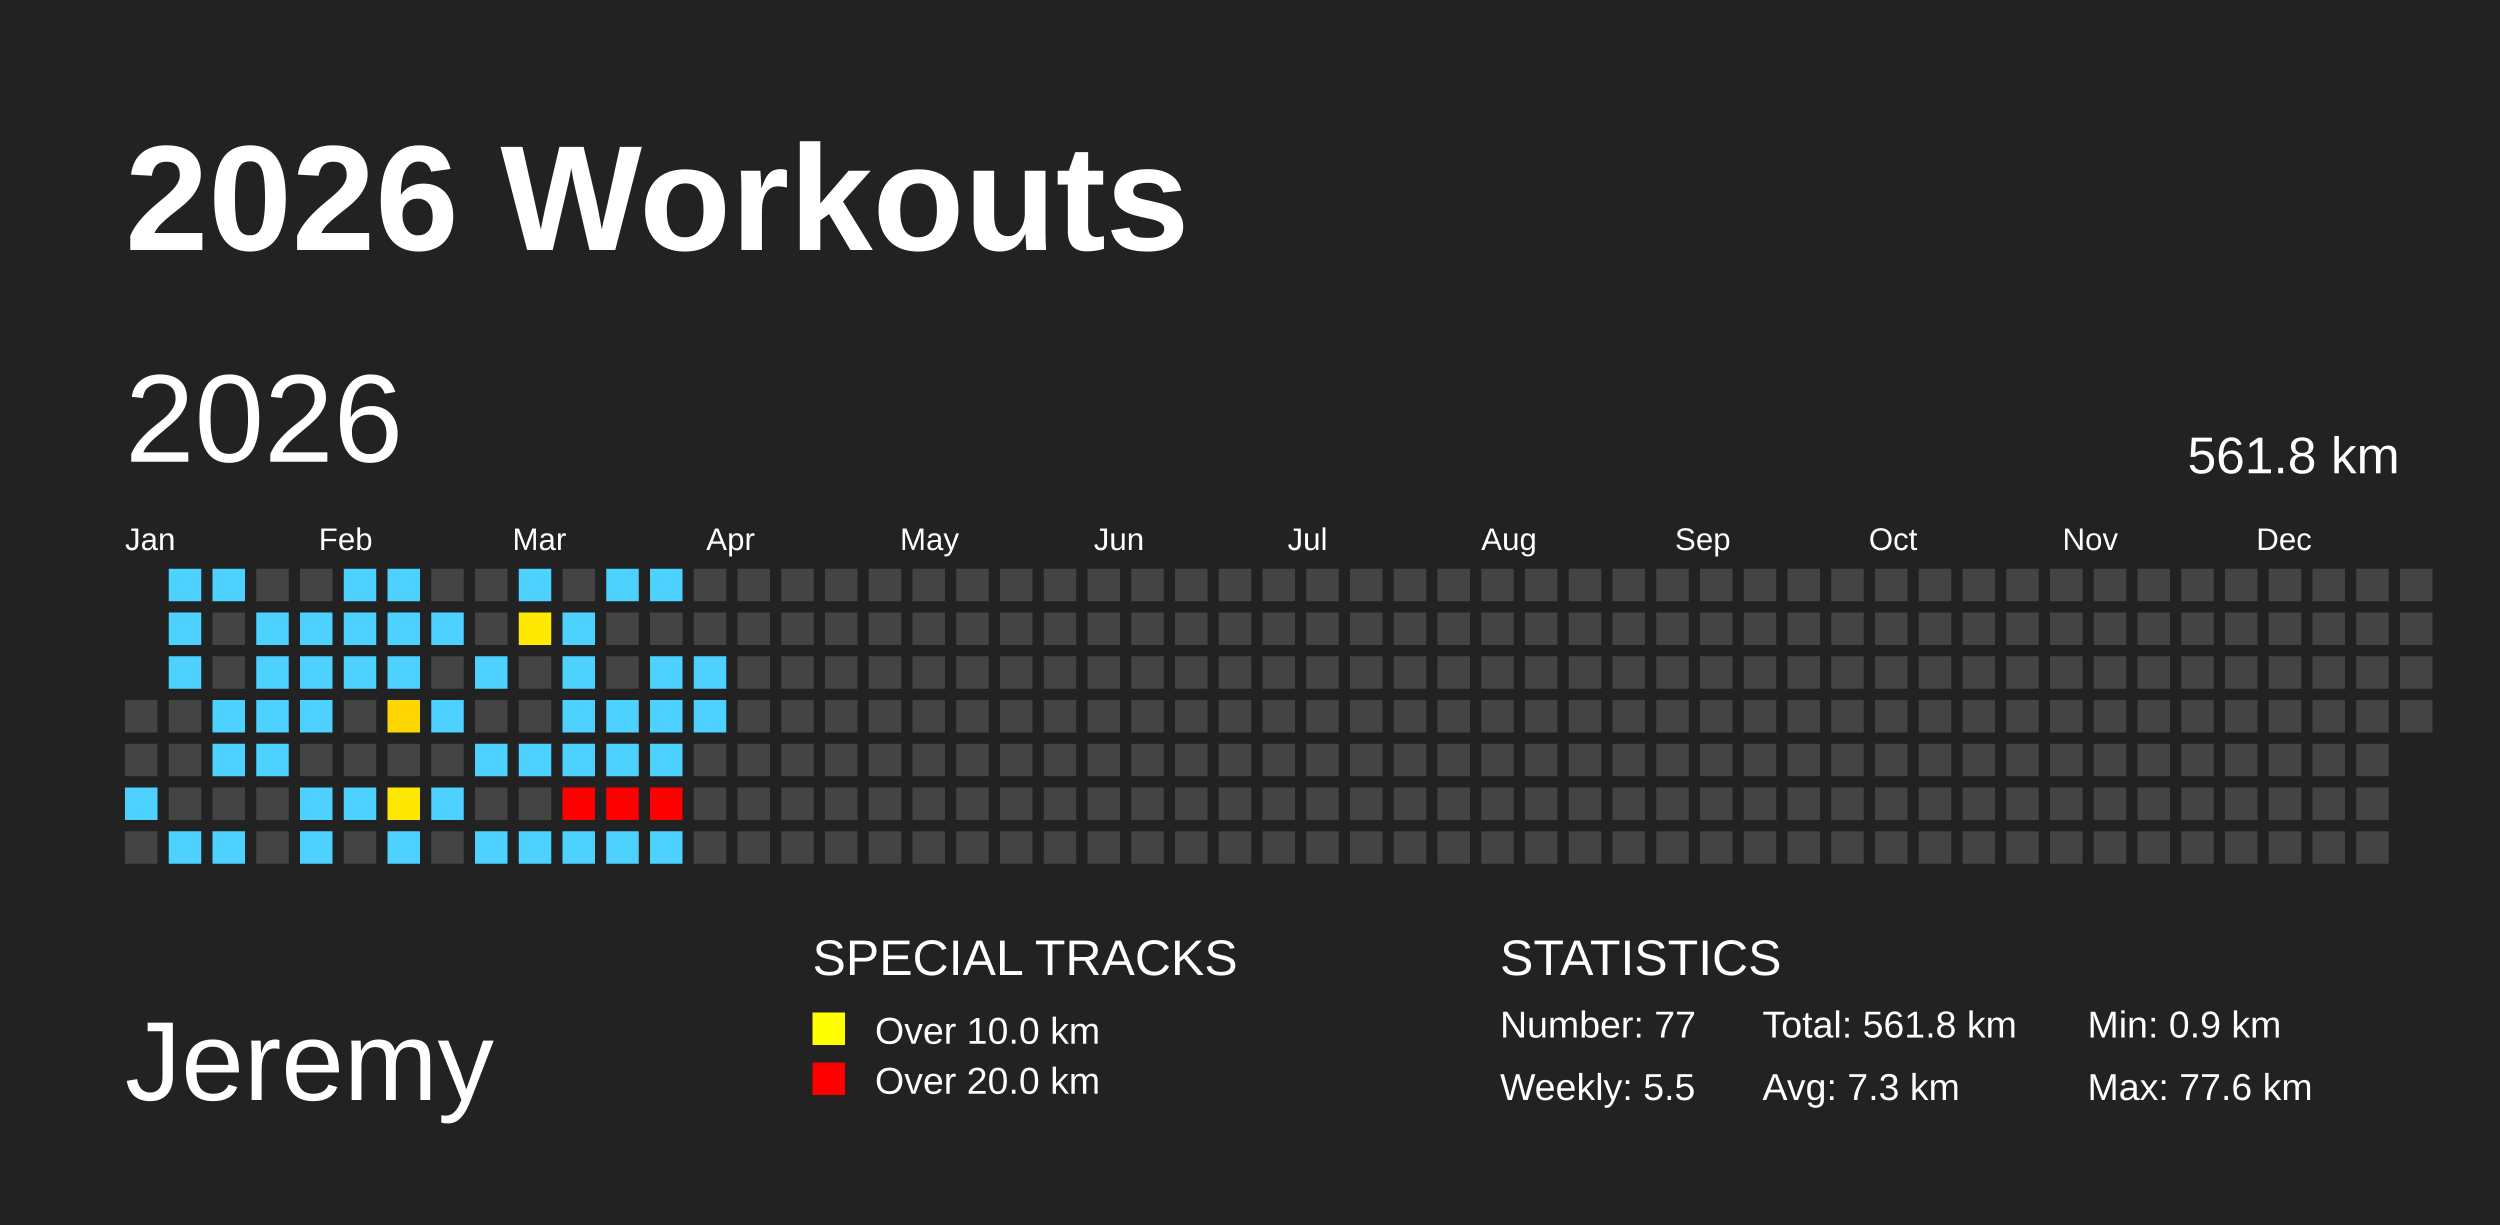
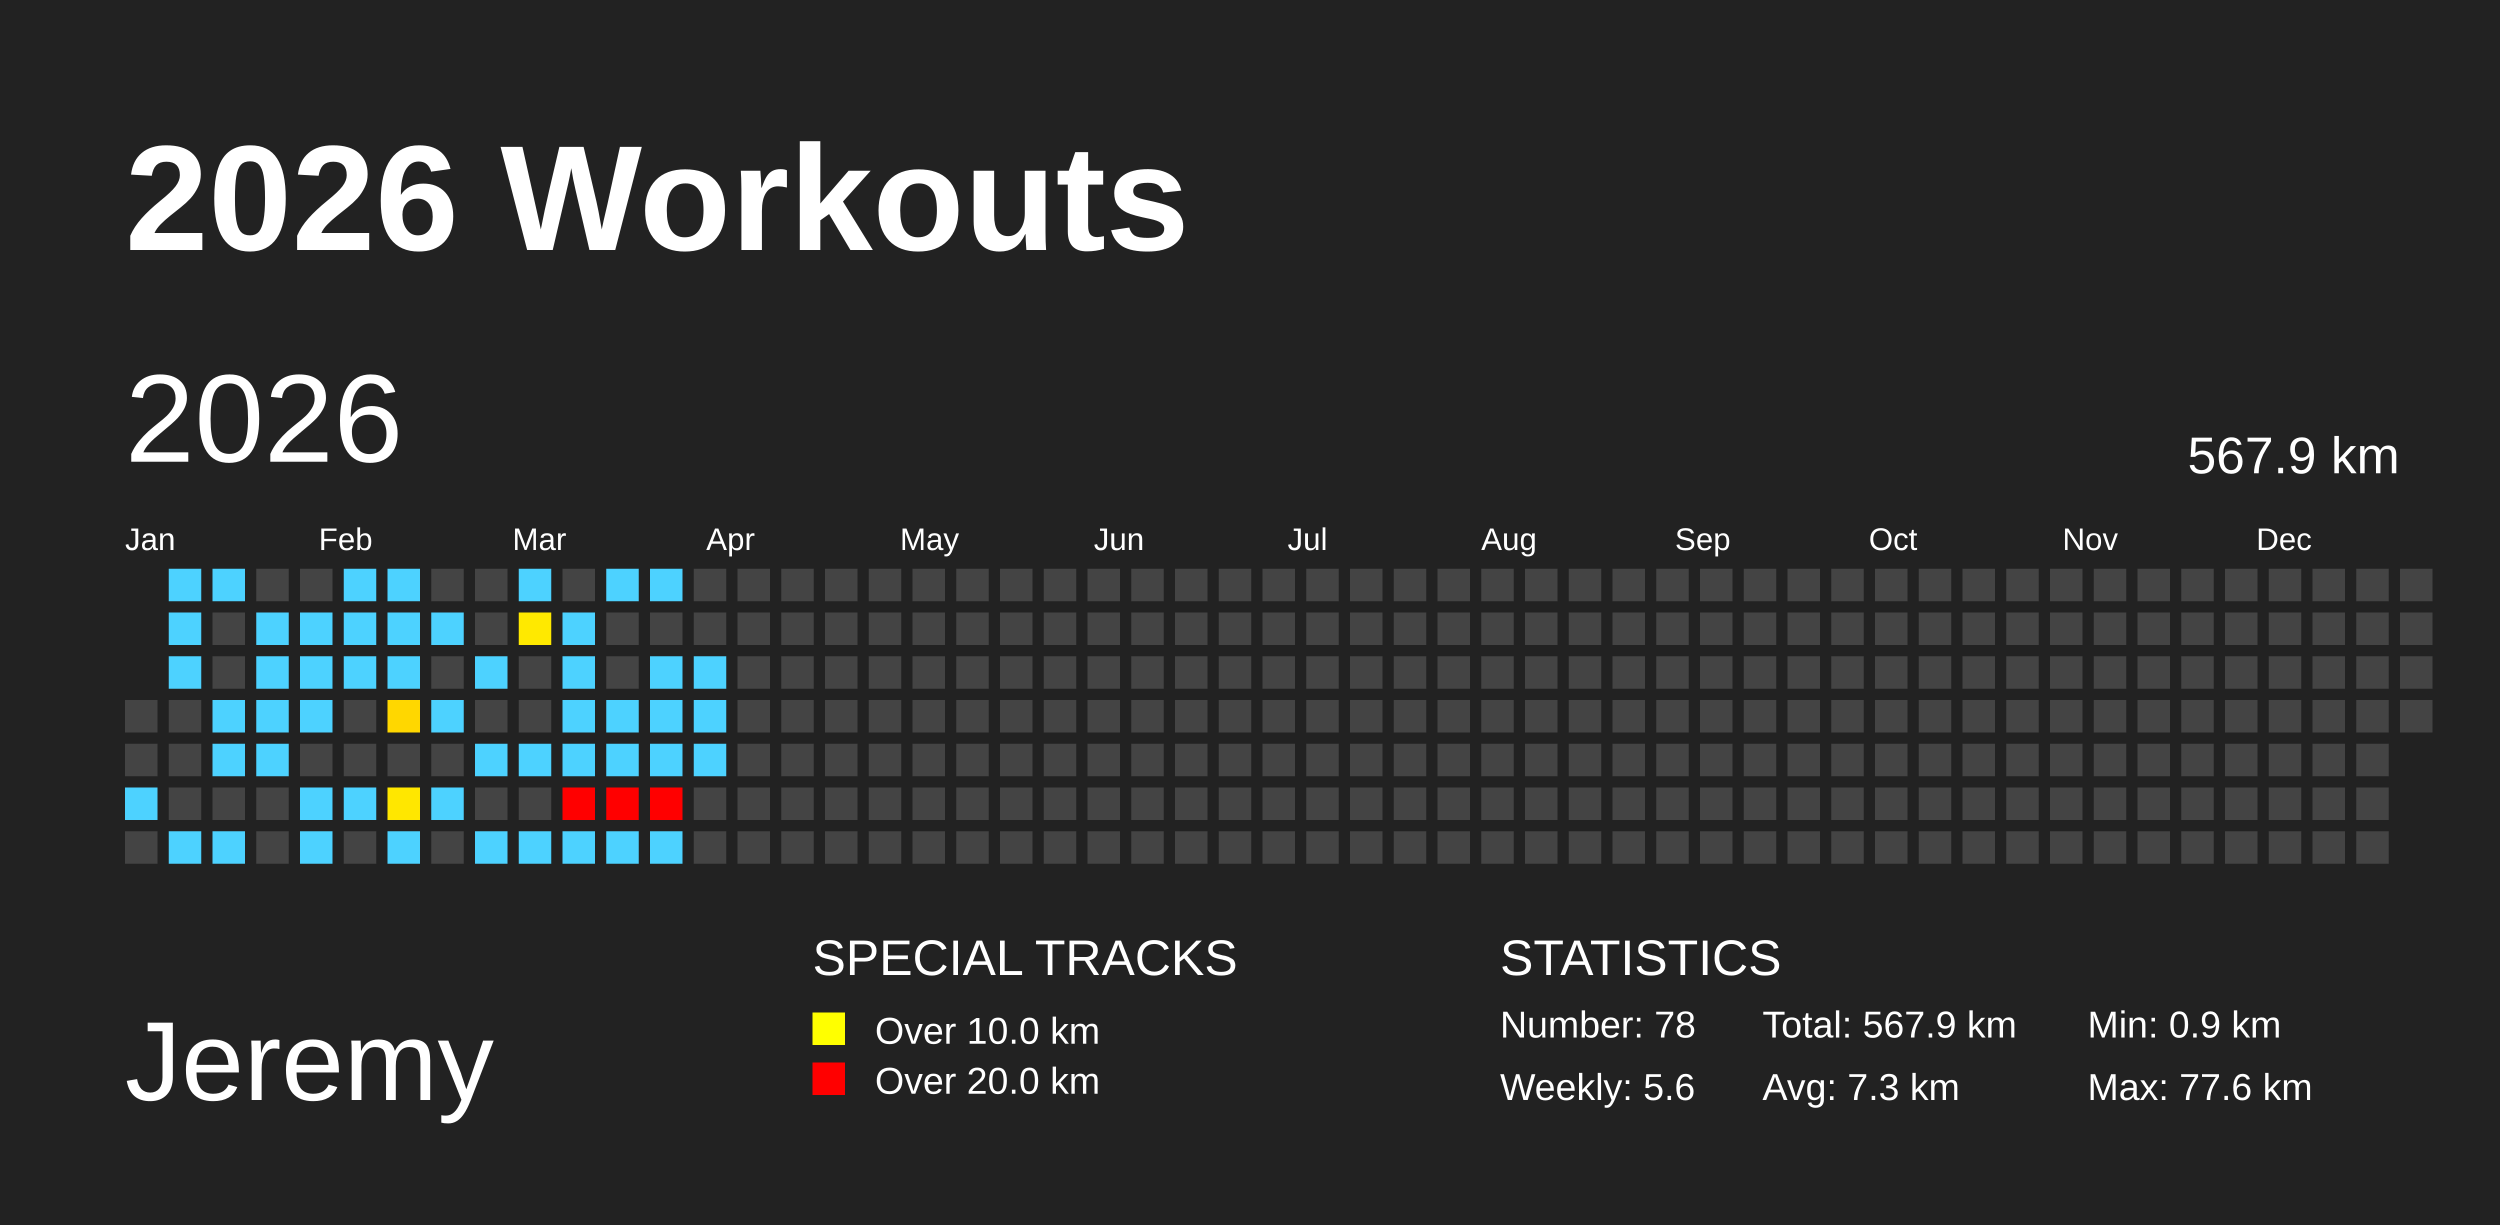
<svg xmlns="http://www.w3.org/2000/svg" baseProfile="full" height="98mm" version="1.1" viewBox="0,0,200,98" width="200mm">
  <defs />
  <rect fill="#222222" height="98" width="200" x="0" y="0" />
  <text fill="#FFFFFF" style="font-size:12px; font-family:Arial; font-weight:bold;" x="10" y="20">2026 Workouts</text>
  <text fill="#FFFFFF" style="font-size:9px; font-family:Arial" x="10" y="88">Jeremy</text>
  <text fill="#FFFFFF" style="font-size:4px; font-family:Arial" x="65" y="78">SPECIAL TRACKS</text>
  <rect fill="yellow" height="2.6" width="2.6" x="65" y="81" />
  <text fill="#FFFFFF" style="font-size:3px; font-family:Arial" x="70" y="83.5">Over 10.0 km</text>
  <rect fill="red" height="2.6" width="2.6" x="65" y="85" />
  <text fill="#FFFFFF" style="font-size:3px; font-family:Arial" x="70" y="87.5">Over 20.0 km</text>
  <text fill="#FFFFFF" style="font-size:4px; font-family:Arial" x="120" y="78">STATISTICS</text>
-   <text fill="#FFFFFF" style="font-size:3px; font-family:Arial" x="120" y="83">Number: 77</text>
-   <text fill="#FFFFFF" style="font-size:3px; font-family:Arial" x="120" y="88">Weekly: 5.5</text>
-   <text fill="#FFFFFF" style="font-size:3px; font-family:Arial" x="141" y="83">Total: 561.8 km</text>
+   <text fill="#FFFFFF" style="font-size:3px; font-family:Arial" x="120" y="83">Number: 78</text>
+   <text fill="#FFFFFF" style="font-size:3px; font-family:Arial" x="120" y="88">Weekly: 5.6</text>
+   <text fill="#FFFFFF" style="font-size:3px; font-family:Arial" x="141" y="83">Total: 567.9 km</text>
  <text fill="#FFFFFF" style="font-size:3px; font-family:Arial" x="141" y="88">Avg: 7.3 km</text>
  <text fill="#FFFFFF" style="font-size:3px; font-family:Arial" x="167" y="83">Min: 0.9 km</text>
  <text fill="#FFFFFF" style="font-size:3px; font-family:Arial" x="167" y="88">Max: 77.6 km</text>
  <text dominant-baseline="hanging" fill="#FFFFFF" style="font-size:10.0px; font-family:Arial;" x="10" y="30">2026</text>
-   <text dominant-baseline="hanging" fill="#FFFFFF" style="font-size:4.125px; font-family:Arial;" x="175" y="35">561.8 km</text>
+   <text dominant-baseline="hanging" fill="#FFFFFF" style="font-size:4.125px; font-family:Arial;" x="175" y="35">567.9 km</text>
  <text fill="#FFFFFF" style="font-size:2.5px; font-family:Arial" x="10.0" y="44">Jan</text>
  <text fill="#FFFFFF" style="font-size:2.5px; font-family:Arial" x="25.5" y="44">Feb</text>
  <text fill="#FFFFFF" style="font-size:2.5px; font-family:Arial" x="41.0" y="44">Mar</text>
  <text fill="#FFFFFF" style="font-size:2.5px; font-family:Arial" x="56.5" y="44">Apr</text>
  <text fill="#FFFFFF" style="font-size:2.5px; font-family:Arial" x="72.0" y="44">May</text>
  <text fill="#FFFFFF" style="font-size:2.5px; font-family:Arial" x="87.5" y="44">Jun</text>
  <text fill="#FFFFFF" style="font-size:2.5px; font-family:Arial" x="103.0" y="44">Jul</text>
  <text fill="#FFFFFF" style="font-size:2.5px; font-family:Arial" x="118.5" y="44">Aug</text>
  <text fill="#FFFFFF" style="font-size:2.5px; font-family:Arial" x="134.0" y="44">Sep</text>
  <text fill="#FFFFFF" style="font-size:2.5px; font-family:Arial" x="149.5" y="44">Oct</text>
  <text fill="#FFFFFF" style="font-size:2.5px; font-family:Arial" x="165.0" y="44">Nov</text>
  <text fill="#FFFFFF" style="font-size:2.5px; font-family:Arial" x="180.5" y="44">Dec</text>
  <rect fill="#444444" height="2.6" width="2.6" x="10.0" y="56.0" />
  <rect fill="#444444" height="2.6" width="2.6" x="10.0" y="59.5" />
  <rect fill="#4dd2ff" height="2.6" width="2.6" x="10.0" y="63.0" />
  <rect fill="#444444" height="2.6" width="2.6" x="10.0" y="66.5" />
  <rect fill="#4dd2ff" height="2.6" width="2.6" x="13.5" y="45.5" />
  <rect fill="#4dd2ff" height="2.6" width="2.6" x="13.5" y="49.0" />
  <rect fill="#4dd2ff" height="2.6" width="2.6" x="13.5" y="52.5" />
  <rect fill="#444444" height="2.6" width="2.6" x="13.5" y="56.0" />
  <rect fill="#444444" height="2.6" width="2.6" x="13.5" y="59.5" />
  <rect fill="#444444" height="2.6" width="2.6" x="13.5" y="63.0" />
  <rect fill="#4dd2ff" height="2.6" width="2.6" x="13.5" y="66.5" />
  <rect fill="#4dd2ff" height="2.6" width="2.6" x="17.0" y="45.5" />
  <rect fill="#444444" height="2.6" width="2.6" x="17.0" y="49.0" />
  <rect fill="#444444" height="2.6" width="2.6" x="17.0" y="52.5" />
  <rect fill="#4dd2ff" height="2.6" width="2.6" x="17.0" y="56.0" />
  <rect fill="#4dd2ff" height="2.6" width="2.6" x="17.0" y="59.5" />
  <rect fill="#444444" height="2.6" width="2.6" x="17.0" y="63.0" />
  <rect fill="#4dd2ff" height="2.6" width="2.6" x="17.0" y="66.5" />
  <rect fill="#444444" height="2.6" width="2.6" x="20.5" y="45.5" />
  <rect fill="#4dd2ff" height="2.6" width="2.6" x="20.5" y="49.0" />
  <rect fill="#4dd2ff" height="2.6" width="2.6" x="20.5" y="52.5" />
  <rect fill="#4dd2ff" height="2.6" width="2.6" x="20.5" y="56.0" />
  <rect fill="#4dd2ff" height="2.6" width="2.6" x="20.5" y="59.5" />
  <rect fill="#444444" height="2.6" width="2.6" x="20.5" y="63.0" />
  <rect fill="#444444" height="2.6" width="2.6" x="20.5" y="66.5" />
  <rect fill="#444444" height="2.6" width="2.6" x="24.0" y="45.5" />
  <rect fill="#4dd2ff" height="2.6" width="2.6" x="24.0" y="49.0" />
  <rect fill="#4dd2ff" height="2.6" width="2.6" x="24.0" y="52.5" />
  <rect fill="#4dd2ff" height="2.6" width="2.6" x="24.0" y="56.0" />
  <rect fill="#444444" height="2.6" width="2.6" x="24.0" y="59.5" />
  <rect fill="#4dd2ff" height="2.6" width="2.6" x="24.0" y="63.0" />
  <rect fill="#4dd2ff" height="2.6" width="2.6" x="24.0" y="66.5" />
  <rect fill="#4dd2ff" height="2.6" width="2.6" x="27.5" y="45.5" />
  <rect fill="#4dd2ff" height="2.6" width="2.6" x="27.5" y="49.0" />
  <rect fill="#4dd2ff" height="2.6" width="2.6" x="27.5" y="52.5" />
  <rect fill="#444444" height="2.6" width="2.6" x="27.5" y="56.0" />
  <rect fill="#444444" height="2.6" width="2.6" x="27.5" y="59.5" />
  <rect fill="#4dd2ff" height="2.6" width="2.6" x="27.5" y="63.0" />
  <rect fill="#444444" height="2.6" width="2.6" x="27.5" y="66.5" />
  <rect fill="#4dd2ff" height="2.6" width="2.6" x="31.0" y="45.5" />
  <rect fill="#4dd2ff" height="2.6" width="2.6" x="31.0" y="49.0" />
  <rect fill="#4dd2ff" height="2.6" width="2.6" x="31.0" y="52.5" />
  <rect fill="#ffd700" height="2.6" width="2.6" x="31.0" y="56.0" />
  <rect fill="#444444" height="2.6" width="2.6" x="31.0" y="59.5" />
  <rect fill="#ffe700" height="2.6" width="2.6" x="31.0" y="63.0" />
  <rect fill="#4dd2ff" height="2.6" width="2.6" x="31.0" y="66.5" />
  <rect fill="#444444" height="2.6" width="2.6" x="34.5" y="45.5" />
  <rect fill="#4dd2ff" height="2.6" width="2.6" x="34.5" y="49.0" />
  <rect fill="#444444" height="2.6" width="2.6" x="34.5" y="52.5" />
  <rect fill="#4dd2ff" height="2.6" width="2.6" x="34.5" y="56.0" />
  <rect fill="#444444" height="2.6" width="2.6" x="34.5" y="59.5" />
  <rect fill="#4dd2ff" height="2.6" width="2.6" x="34.5" y="63.0" />
  <rect fill="#444444" height="2.6" width="2.6" x="34.5" y="66.5" />
  <rect fill="#444444" height="2.6" width="2.6" x="38.0" y="45.5" />
  <rect fill="#444444" height="2.6" width="2.6" x="38.0" y="49.0" />
  <rect fill="#4dd2ff" height="2.6" width="2.6" x="38.0" y="52.5" />
  <rect fill="#444444" height="2.6" width="2.6" x="38.0" y="56.0" />
  <rect fill="#4dd2ff" height="2.6" width="2.6" x="38.0" y="59.5" />
  <rect fill="#444444" height="2.6" width="2.6" x="38.0" y="63.0" />
  <rect fill="#4dd2ff" height="2.6" width="2.6" x="38.0" y="66.5" />
  <rect fill="#4dd2ff" height="2.6" width="2.6" x="41.5" y="45.5" />
  <rect fill="#ffe900" height="2.6" width="2.6" x="41.5" y="49.0" />
  <rect fill="#444444" height="2.6" width="2.6" x="41.5" y="52.5" />
  <rect fill="#444444" height="2.6" width="2.6" x="41.5" y="56.0" />
  <rect fill="#4dd2ff" height="2.6" width="2.6" x="41.5" y="59.5" />
  <rect fill="#444444" height="2.6" width="2.6" x="41.5" y="63.0" />
  <rect fill="#4dd2ff" height="2.6" width="2.6" x="41.5" y="66.5" />
  <rect fill="#444444" height="2.6" width="2.6" x="45.0" y="45.5" />
  <rect fill="#4dd2ff" height="2.6" width="2.6" x="45.0" y="49.0" />
  <rect fill="#4dd2ff" height="2.6" width="2.6" x="45.0" y="52.5" />
  <rect fill="#4dd2ff" height="2.6" width="2.6" x="45.0" y="56.0" />
  <rect fill="#4dd2ff" height="2.6" width="2.6" x="45.0" y="59.5" />
  <rect fill="red" height="2.6" width="2.6" x="45.0" y="63.0" />
  <rect fill="#4dd2ff" height="2.6" width="2.6" x="45.0" y="66.5" />
  <rect fill="#4dd2ff" height="2.6" width="2.6" x="48.5" y="45.5" />
  <rect fill="#444444" height="2.6" width="2.6" x="48.5" y="49.0" />
  <rect fill="#444444" height="2.6" width="2.6" x="48.5" y="52.5" />
  <rect fill="#4dd2ff" height="2.6" width="2.6" x="48.5" y="56.0" />
  <rect fill="#4dd2ff" height="2.6" width="2.6" x="48.5" y="59.5" />
  <rect fill="red" height="2.6" width="2.6" x="48.5" y="63.0" />
  <rect fill="#4dd2ff" height="2.6" width="2.6" x="48.5" y="66.5" />
  <rect fill="#4dd2ff" height="2.6" width="2.6" x="52.0" y="45.5" />
  <rect fill="#444444" height="2.6" width="2.6" x="52.0" y="49.0" />
  <rect fill="#4dd2ff" height="2.6" width="2.6" x="52.0" y="52.5" />
  <rect fill="#4dd2ff" height="2.6" width="2.6" x="52.0" y="56.0" />
  <rect fill="#4dd2ff" height="2.6" width="2.6" x="52.0" y="59.5" />
  <rect fill="red" height="2.6" width="2.6" x="52.0" y="63.0" />
  <rect fill="#4dd2ff" height="2.6" width="2.6" x="52.0" y="66.5" />
  <rect fill="#444444" height="2.6" width="2.6" x="55.5" y="45.5" />
  <rect fill="#444444" height="2.6" width="2.6" x="55.5" y="49.0" />
  <rect fill="#4dd2ff" height="2.6" width="2.6" x="55.5" y="52.5" />
  <rect fill="#4dd2ff" height="2.6" width="2.6" x="55.5" y="56.0" />
-   <rect fill="#444444" height="2.6" width="2.6" x="55.5" y="59.5" />
+   <rect fill="#4dd2ff" height="2.6" width="2.6" x="55.5" y="59.5" />
  <rect fill="#444444" height="2.6" width="2.6" x="55.5" y="63.0" />
  <rect fill="#444444" height="2.6" width="2.6" x="55.5" y="66.5" />
  <rect fill="#444444" height="2.6" width="2.6" x="59.0" y="45.5" />
  <rect fill="#444444" height="2.6" width="2.6" x="59.0" y="49.0" />
  <rect fill="#444444" height="2.6" width="2.6" x="59.0" y="52.5" />
  <rect fill="#444444" height="2.6" width="2.6" x="59.0" y="56.0" />
  <rect fill="#444444" height="2.6" width="2.6" x="59.0" y="59.5" />
  <rect fill="#444444" height="2.6" width="2.6" x="59.0" y="63.0" />
  <rect fill="#444444" height="2.6" width="2.6" x="59.0" y="66.5" />
  <rect fill="#444444" height="2.6" width="2.6" x="62.5" y="45.5" />
  <rect fill="#444444" height="2.6" width="2.6" x="62.5" y="49.0" />
  <rect fill="#444444" height="2.6" width="2.6" x="62.5" y="52.5" />
  <rect fill="#444444" height="2.6" width="2.6" x="62.5" y="56.0" />
  <rect fill="#444444" height="2.6" width="2.6" x="62.5" y="59.5" />
  <rect fill="#444444" height="2.6" width="2.6" x="62.5" y="63.0" />
  <rect fill="#444444" height="2.6" width="2.6" x="62.5" y="66.5" />
  <rect fill="#444444" height="2.6" width="2.6" x="66.0" y="45.5" />
  <rect fill="#444444" height="2.6" width="2.6" x="66.0" y="49.0" />
  <rect fill="#444444" height="2.6" width="2.6" x="66.0" y="52.5" />
  <rect fill="#444444" height="2.6" width="2.6" x="66.0" y="56.0" />
  <rect fill="#444444" height="2.6" width="2.6" x="66.0" y="59.5" />
  <rect fill="#444444" height="2.6" width="2.6" x="66.0" y="63.0" />
  <rect fill="#444444" height="2.6" width="2.6" x="66.0" y="66.5" />
  <rect fill="#444444" height="2.6" width="2.6" x="69.5" y="45.5" />
  <rect fill="#444444" height="2.6" width="2.6" x="69.5" y="49.0" />
  <rect fill="#444444" height="2.6" width="2.6" x="69.5" y="52.5" />
  <rect fill="#444444" height="2.6" width="2.6" x="69.5" y="56.0" />
  <rect fill="#444444" height="2.6" width="2.6" x="69.5" y="59.5" />
  <rect fill="#444444" height="2.6" width="2.6" x="69.5" y="63.0" />
  <rect fill="#444444" height="2.6" width="2.6" x="69.5" y="66.5" />
  <rect fill="#444444" height="2.6" width="2.6" x="73.0" y="45.5" />
  <rect fill="#444444" height="2.6" width="2.6" x="73.0" y="49.0" />
  <rect fill="#444444" height="2.6" width="2.6" x="73.0" y="52.5" />
  <rect fill="#444444" height="2.6" width="2.6" x="73.0" y="56.0" />
  <rect fill="#444444" height="2.6" width="2.6" x="73.0" y="59.5" />
  <rect fill="#444444" height="2.6" width="2.6" x="73.0" y="63.0" />
  <rect fill="#444444" height="2.6" width="2.6" x="73.0" y="66.5" />
  <rect fill="#444444" height="2.6" width="2.6" x="76.5" y="45.5" />
  <rect fill="#444444" height="2.6" width="2.6" x="76.5" y="49.0" />
  <rect fill="#444444" height="2.6" width="2.6" x="76.5" y="52.5" />
  <rect fill="#444444" height="2.6" width="2.6" x="76.5" y="56.0" />
  <rect fill="#444444" height="2.6" width="2.6" x="76.5" y="59.5" />
  <rect fill="#444444" height="2.6" width="2.6" x="76.5" y="63.0" />
  <rect fill="#444444" height="2.6" width="2.6" x="76.5" y="66.5" />
  <rect fill="#444444" height="2.6" width="2.6" x="80.0" y="45.5" />
  <rect fill="#444444" height="2.6" width="2.6" x="80.0" y="49.0" />
  <rect fill="#444444" height="2.6" width="2.6" x="80.0" y="52.5" />
  <rect fill="#444444" height="2.6" width="2.6" x="80.0" y="56.0" />
  <rect fill="#444444" height="2.6" width="2.6" x="80.0" y="59.5" />
  <rect fill="#444444" height="2.6" width="2.6" x="80.0" y="63.0" />
  <rect fill="#444444" height="2.6" width="2.6" x="80.0" y="66.5" />
  <rect fill="#444444" height="2.6" width="2.6" x="83.5" y="45.5" />
  <rect fill="#444444" height="2.6" width="2.6" x="83.5" y="49.0" />
  <rect fill="#444444" height="2.6" width="2.6" x="83.5" y="52.5" />
  <rect fill="#444444" height="2.6" width="2.6" x="83.5" y="56.0" />
  <rect fill="#444444" height="2.6" width="2.6" x="83.5" y="59.5" />
  <rect fill="#444444" height="2.6" width="2.6" x="83.5" y="63.0" />
  <rect fill="#444444" height="2.6" width="2.6" x="83.5" y="66.5" />
  <rect fill="#444444" height="2.6" width="2.6" x="87.0" y="45.5" />
  <rect fill="#444444" height="2.6" width="2.6" x="87.0" y="49.0" />
  <rect fill="#444444" height="2.6" width="2.6" x="87.0" y="52.5" />
  <rect fill="#444444" height="2.6" width="2.6" x="87.0" y="56.0" />
  <rect fill="#444444" height="2.6" width="2.6" x="87.0" y="59.5" />
  <rect fill="#444444" height="2.6" width="2.6" x="87.0" y="63.0" />
  <rect fill="#444444" height="2.6" width="2.6" x="87.0" y="66.5" />
  <rect fill="#444444" height="2.6" width="2.6" x="90.5" y="45.5" />
  <rect fill="#444444" height="2.6" width="2.6" x="90.5" y="49.0" />
  <rect fill="#444444" height="2.6" width="2.6" x="90.5" y="52.5" />
  <rect fill="#444444" height="2.6" width="2.6" x="90.5" y="56.0" />
  <rect fill="#444444" height="2.6" width="2.6" x="90.5" y="59.5" />
  <rect fill="#444444" height="2.6" width="2.6" x="90.5" y="63.0" />
  <rect fill="#444444" height="2.6" width="2.6" x="90.5" y="66.5" />
  <rect fill="#444444" height="2.6" width="2.6" x="94.0" y="45.5" />
  <rect fill="#444444" height="2.6" width="2.6" x="94.0" y="49.0" />
  <rect fill="#444444" height="2.6" width="2.6" x="94.0" y="52.5" />
  <rect fill="#444444" height="2.6" width="2.6" x="94.0" y="56.0" />
  <rect fill="#444444" height="2.6" width="2.6" x="94.0" y="59.5" />
  <rect fill="#444444" height="2.6" width="2.6" x="94.0" y="63.0" />
  <rect fill="#444444" height="2.6" width="2.6" x="94.0" y="66.5" />
  <rect fill="#444444" height="2.6" width="2.6" x="97.5" y="45.5" />
  <rect fill="#444444" height="2.6" width="2.6" x="97.5" y="49.0" />
  <rect fill="#444444" height="2.6" width="2.6" x="97.5" y="52.5" />
  <rect fill="#444444" height="2.6" width="2.6" x="97.5" y="56.0" />
  <rect fill="#444444" height="2.6" width="2.6" x="97.5" y="59.5" />
  <rect fill="#444444" height="2.6" width="2.6" x="97.5" y="63.0" />
  <rect fill="#444444" height="2.6" width="2.6" x="97.5" y="66.5" />
  <rect fill="#444444" height="2.6" width="2.6" x="101.0" y="45.5" />
  <rect fill="#444444" height="2.6" width="2.6" x="101.0" y="49.0" />
  <rect fill="#444444" height="2.6" width="2.6" x="101.0" y="52.5" />
  <rect fill="#444444" height="2.6" width="2.6" x="101.0" y="56.0" />
  <rect fill="#444444" height="2.6" width="2.6" x="101.0" y="59.5" />
  <rect fill="#444444" height="2.6" width="2.6" x="101.0" y="63.0" />
  <rect fill="#444444" height="2.6" width="2.6" x="101.0" y="66.5" />
  <rect fill="#444444" height="2.6" width="2.6" x="104.5" y="45.5" />
  <rect fill="#444444" height="2.6" width="2.6" x="104.5" y="49.0" />
  <rect fill="#444444" height="2.6" width="2.6" x="104.5" y="52.5" />
  <rect fill="#444444" height="2.6" width="2.6" x="104.5" y="56.0" />
  <rect fill="#444444" height="2.6" width="2.6" x="104.5" y="59.5" />
  <rect fill="#444444" height="2.6" width="2.6" x="104.5" y="63.0" />
  <rect fill="#444444" height="2.6" width="2.6" x="104.5" y="66.5" />
  <rect fill="#444444" height="2.6" width="2.6" x="108.0" y="45.5" />
  <rect fill="#444444" height="2.6" width="2.6" x="108.0" y="49.0" />
  <rect fill="#444444" height="2.6" width="2.6" x="108.0" y="52.5" />
  <rect fill="#444444" height="2.6" width="2.6" x="108.0" y="56.0" />
  <rect fill="#444444" height="2.6" width="2.6" x="108.0" y="59.5" />
  <rect fill="#444444" height="2.6" width="2.6" x="108.0" y="63.0" />
  <rect fill="#444444" height="2.6" width="2.6" x="108.0" y="66.5" />
  <rect fill="#444444" height="2.6" width="2.6" x="111.5" y="45.5" />
  <rect fill="#444444" height="2.6" width="2.6" x="111.5" y="49.0" />
  <rect fill="#444444" height="2.6" width="2.6" x="111.5" y="52.5" />
  <rect fill="#444444" height="2.6" width="2.6" x="111.5" y="56.0" />
  <rect fill="#444444" height="2.6" width="2.6" x="111.5" y="59.5" />
  <rect fill="#444444" height="2.6" width="2.6" x="111.5" y="63.0" />
  <rect fill="#444444" height="2.6" width="2.6" x="111.5" y="66.5" />
  <rect fill="#444444" height="2.6" width="2.6" x="115.0" y="45.5" />
  <rect fill="#444444" height="2.6" width="2.6" x="115.0" y="49.0" />
  <rect fill="#444444" height="2.6" width="2.6" x="115.0" y="52.5" />
  <rect fill="#444444" height="2.6" width="2.6" x="115.0" y="56.0" />
  <rect fill="#444444" height="2.6" width="2.6" x="115.0" y="59.5" />
  <rect fill="#444444" height="2.6" width="2.6" x="115.0" y="63.0" />
  <rect fill="#444444" height="2.6" width="2.6" x="115.0" y="66.5" />
  <rect fill="#444444" height="2.6" width="2.6" x="118.5" y="45.5" />
  <rect fill="#444444" height="2.6" width="2.6" x="118.5" y="49.0" />
  <rect fill="#444444" height="2.6" width="2.6" x="118.5" y="52.5" />
  <rect fill="#444444" height="2.6" width="2.6" x="118.5" y="56.0" />
  <rect fill="#444444" height="2.6" width="2.6" x="118.5" y="59.5" />
  <rect fill="#444444" height="2.6" width="2.6" x="118.5" y="63.0" />
  <rect fill="#444444" height="2.6" width="2.6" x="118.5" y="66.5" />
  <rect fill="#444444" height="2.6" width="2.6" x="122.0" y="45.5" />
  <rect fill="#444444" height="2.6" width="2.6" x="122.0" y="49.0" />
  <rect fill="#444444" height="2.6" width="2.6" x="122.0" y="52.5" />
  <rect fill="#444444" height="2.6" width="2.6" x="122.0" y="56.0" />
  <rect fill="#444444" height="2.6" width="2.6" x="122.0" y="59.5" />
  <rect fill="#444444" height="2.6" width="2.6" x="122.0" y="63.0" />
  <rect fill="#444444" height="2.6" width="2.6" x="122.0" y="66.5" />
  <rect fill="#444444" height="2.6" width="2.6" x="125.5" y="45.5" />
  <rect fill="#444444" height="2.6" width="2.6" x="125.5" y="49.0" />
  <rect fill="#444444" height="2.6" width="2.6" x="125.5" y="52.5" />
  <rect fill="#444444" height="2.6" width="2.6" x="125.5" y="56.0" />
  <rect fill="#444444" height="2.6" width="2.6" x="125.5" y="59.5" />
  <rect fill="#444444" height="2.6" width="2.6" x="125.5" y="63.0" />
  <rect fill="#444444" height="2.6" width="2.6" x="125.5" y="66.5" />
  <rect fill="#444444" height="2.6" width="2.6" x="129.0" y="45.5" />
  <rect fill="#444444" height="2.6" width="2.6" x="129.0" y="49.0" />
  <rect fill="#444444" height="2.6" width="2.6" x="129.0" y="52.5" />
  <rect fill="#444444" height="2.6" width="2.6" x="129.0" y="56.0" />
  <rect fill="#444444" height="2.6" width="2.6" x="129.0" y="59.5" />
  <rect fill="#444444" height="2.6" width="2.6" x="129.0" y="63.0" />
  <rect fill="#444444" height="2.6" width="2.6" x="129.0" y="66.5" />
  <rect fill="#444444" height="2.6" width="2.6" x="132.5" y="45.5" />
  <rect fill="#444444" height="2.6" width="2.6" x="132.5" y="49.0" />
  <rect fill="#444444" height="2.6" width="2.6" x="132.5" y="52.5" />
  <rect fill="#444444" height="2.6" width="2.6" x="132.5" y="56.0" />
  <rect fill="#444444" height="2.6" width="2.6" x="132.5" y="59.5" />
  <rect fill="#444444" height="2.6" width="2.6" x="132.5" y="63.0" />
  <rect fill="#444444" height="2.6" width="2.6" x="132.5" y="66.5" />
  <rect fill="#444444" height="2.6" width="2.6" x="136.0" y="45.5" />
  <rect fill="#444444" height="2.6" width="2.6" x="136.0" y="49.0" />
  <rect fill="#444444" height="2.6" width="2.6" x="136.0" y="52.5" />
  <rect fill="#444444" height="2.6" width="2.6" x="136.0" y="56.0" />
  <rect fill="#444444" height="2.6" width="2.6" x="136.0" y="59.5" />
  <rect fill="#444444" height="2.6" width="2.6" x="136.0" y="63.0" />
  <rect fill="#444444" height="2.6" width="2.6" x="136.0" y="66.5" />
  <rect fill="#444444" height="2.6" width="2.6" x="139.5" y="45.5" />
  <rect fill="#444444" height="2.6" width="2.6" x="139.5" y="49.0" />
  <rect fill="#444444" height="2.6" width="2.6" x="139.5" y="52.5" />
  <rect fill="#444444" height="2.6" width="2.6" x="139.5" y="56.0" />
  <rect fill="#444444" height="2.6" width="2.6" x="139.5" y="59.5" />
  <rect fill="#444444" height="2.6" width="2.6" x="139.5" y="63.0" />
  <rect fill="#444444" height="2.6" width="2.6" x="139.5" y="66.5" />
  <rect fill="#444444" height="2.6" width="2.6" x="143.0" y="45.5" />
  <rect fill="#444444" height="2.6" width="2.6" x="143.0" y="49.0" />
  <rect fill="#444444" height="2.6" width="2.6" x="143.0" y="52.5" />
  <rect fill="#444444" height="2.6" width="2.6" x="143.0" y="56.0" />
  <rect fill="#444444" height="2.6" width="2.6" x="143.0" y="59.5" />
  <rect fill="#444444" height="2.6" width="2.6" x="143.0" y="63.0" />
  <rect fill="#444444" height="2.6" width="2.6" x="143.0" y="66.5" />
  <rect fill="#444444" height="2.6" width="2.6" x="146.5" y="45.5" />
  <rect fill="#444444" height="2.6" width="2.6" x="146.5" y="49.0" />
  <rect fill="#444444" height="2.6" width="2.6" x="146.5" y="52.5" />
  <rect fill="#444444" height="2.6" width="2.6" x="146.5" y="56.0" />
  <rect fill="#444444" height="2.6" width="2.6" x="146.5" y="59.5" />
  <rect fill="#444444" height="2.6" width="2.6" x="146.5" y="63.0" />
  <rect fill="#444444" height="2.6" width="2.6" x="146.5" y="66.5" />
  <rect fill="#444444" height="2.6" width="2.6" x="150.0" y="45.5" />
  <rect fill="#444444" height="2.6" width="2.6" x="150.0" y="49.0" />
  <rect fill="#444444" height="2.6" width="2.6" x="150.0" y="52.5" />
  <rect fill="#444444" height="2.6" width="2.6" x="150.0" y="56.0" />
  <rect fill="#444444" height="2.6" width="2.6" x="150.0" y="59.5" />
  <rect fill="#444444" height="2.6" width="2.6" x="150.0" y="63.0" />
  <rect fill="#444444" height="2.6" width="2.6" x="150.0" y="66.5" />
  <rect fill="#444444" height="2.6" width="2.6" x="153.5" y="45.5" />
  <rect fill="#444444" height="2.6" width="2.6" x="153.5" y="49.0" />
  <rect fill="#444444" height="2.6" width="2.6" x="153.5" y="52.5" />
  <rect fill="#444444" height="2.6" width="2.6" x="153.5" y="56.0" />
  <rect fill="#444444" height="2.6" width="2.6" x="153.5" y="59.5" />
  <rect fill="#444444" height="2.6" width="2.6" x="153.5" y="63.0" />
  <rect fill="#444444" height="2.6" width="2.6" x="153.5" y="66.5" />
  <rect fill="#444444" height="2.6" width="2.6" x="157.0" y="45.5" />
  <rect fill="#444444" height="2.6" width="2.6" x="157.0" y="49.0" />
  <rect fill="#444444" height="2.6" width="2.6" x="157.0" y="52.5" />
  <rect fill="#444444" height="2.6" width="2.6" x="157.0" y="56.0" />
  <rect fill="#444444" height="2.6" width="2.6" x="157.0" y="59.5" />
  <rect fill="#444444" height="2.6" width="2.6" x="157.0" y="63.0" />
  <rect fill="#444444" height="2.6" width="2.6" x="157.0" y="66.5" />
  <rect fill="#444444" height="2.6" width="2.6" x="160.5" y="45.5" />
  <rect fill="#444444" height="2.6" width="2.6" x="160.5" y="49.0" />
  <rect fill="#444444" height="2.6" width="2.6" x="160.5" y="52.5" />
  <rect fill="#444444" height="2.6" width="2.6" x="160.5" y="56.0" />
  <rect fill="#444444" height="2.6" width="2.6" x="160.5" y="59.5" />
  <rect fill="#444444" height="2.6" width="2.6" x="160.5" y="63.0" />
  <rect fill="#444444" height="2.6" width="2.6" x="160.5" y="66.5" />
  <rect fill="#444444" height="2.6" width="2.6" x="164.0" y="45.5" />
  <rect fill="#444444" height="2.6" width="2.6" x="164.0" y="49.0" />
  <rect fill="#444444" height="2.6" width="2.6" x="164.0" y="52.5" />
  <rect fill="#444444" height="2.6" width="2.6" x="164.0" y="56.0" />
  <rect fill="#444444" height="2.6" width="2.6" x="164.0" y="59.5" />
  <rect fill="#444444" height="2.6" width="2.6" x="164.0" y="63.0" />
  <rect fill="#444444" height="2.6" width="2.6" x="164.0" y="66.5" />
  <rect fill="#444444" height="2.6" width="2.6" x="167.5" y="45.5" />
  <rect fill="#444444" height="2.6" width="2.6" x="167.5" y="49.0" />
  <rect fill="#444444" height="2.6" width="2.6" x="167.5" y="52.5" />
  <rect fill="#444444" height="2.6" width="2.6" x="167.5" y="56.0" />
  <rect fill="#444444" height="2.6" width="2.6" x="167.5" y="59.5" />
  <rect fill="#444444" height="2.6" width="2.6" x="167.5" y="63.0" />
  <rect fill="#444444" height="2.6" width="2.6" x="167.5" y="66.5" />
  <rect fill="#444444" height="2.6" width="2.6" x="171.0" y="45.5" />
  <rect fill="#444444" height="2.6" width="2.6" x="171.0" y="49.0" />
  <rect fill="#444444" height="2.6" width="2.6" x="171.0" y="52.5" />
  <rect fill="#444444" height="2.6" width="2.6" x="171.0" y="56.0" />
  <rect fill="#444444" height="2.6" width="2.6" x="171.0" y="59.5" />
  <rect fill="#444444" height="2.6" width="2.6" x="171.0" y="63.0" />
  <rect fill="#444444" height="2.6" width="2.6" x="171.0" y="66.5" />
  <rect fill="#444444" height="2.6" width="2.6" x="174.5" y="45.5" />
  <rect fill="#444444" height="2.6" width="2.6" x="174.5" y="49.0" />
  <rect fill="#444444" height="2.6" width="2.6" x="174.5" y="52.5" />
  <rect fill="#444444" height="2.6" width="2.6" x="174.5" y="56.0" />
  <rect fill="#444444" height="2.6" width="2.6" x="174.5" y="59.5" />
  <rect fill="#444444" height="2.6" width="2.6" x="174.5" y="63.0" />
  <rect fill="#444444" height="2.6" width="2.6" x="174.5" y="66.5" />
  <rect fill="#444444" height="2.6" width="2.6" x="178.0" y="45.5" />
  <rect fill="#444444" height="2.6" width="2.6" x="178.0" y="49.0" />
  <rect fill="#444444" height="2.6" width="2.6" x="178.0" y="52.5" />
  <rect fill="#444444" height="2.6" width="2.6" x="178.0" y="56.0" />
  <rect fill="#444444" height="2.6" width="2.6" x="178.0" y="59.5" />
  <rect fill="#444444" height="2.6" width="2.6" x="178.0" y="63.0" />
  <rect fill="#444444" height="2.6" width="2.6" x="178.0" y="66.5" />
  <rect fill="#444444" height="2.6" width="2.6" x="181.5" y="45.5" />
  <rect fill="#444444" height="2.6" width="2.6" x="181.5" y="49.0" />
  <rect fill="#444444" height="2.6" width="2.6" x="181.5" y="52.5" />
  <rect fill="#444444" height="2.6" width="2.6" x="181.5" y="56.0" />
  <rect fill="#444444" height="2.6" width="2.6" x="181.5" y="59.5" />
  <rect fill="#444444" height="2.6" width="2.6" x="181.5" y="63.0" />
  <rect fill="#444444" height="2.6" width="2.6" x="181.5" y="66.5" />
  <rect fill="#444444" height="2.6" width="2.6" x="185.0" y="45.5" />
  <rect fill="#444444" height="2.6" width="2.6" x="185.0" y="49.0" />
  <rect fill="#444444" height="2.6" width="2.6" x="185.0" y="52.5" />
  <rect fill="#444444" height="2.6" width="2.6" x="185.0" y="56.0" />
  <rect fill="#444444" height="2.6" width="2.6" x="185.0" y="59.5" />
  <rect fill="#444444" height="2.6" width="2.6" x="185.0" y="63.0" />
  <rect fill="#444444" height="2.6" width="2.6" x="185.0" y="66.5" />
  <rect fill="#444444" height="2.6" width="2.6" x="188.5" y="45.5" />
  <rect fill="#444444" height="2.6" width="2.6" x="188.5" y="49.0" />
  <rect fill="#444444" height="2.6" width="2.6" x="188.5" y="52.5" />
  <rect fill="#444444" height="2.6" width="2.6" x="188.5" y="56.0" />
  <rect fill="#444444" height="2.6" width="2.6" x="188.5" y="59.5" />
  <rect fill="#444444" height="2.6" width="2.6" x="188.5" y="63.0" />
  <rect fill="#444444" height="2.6" width="2.6" x="188.5" y="66.5" />
  <rect fill="#444444" height="2.6" width="2.6" x="192.0" y="45.5" />
  <rect fill="#444444" height="2.6" width="2.6" x="192.0" y="49.0" />
  <rect fill="#444444" height="2.6" width="2.6" x="192.0" y="52.5" />
  <rect fill="#444444" height="2.6" width="2.6" x="192.0" y="56.0" />
</svg>
